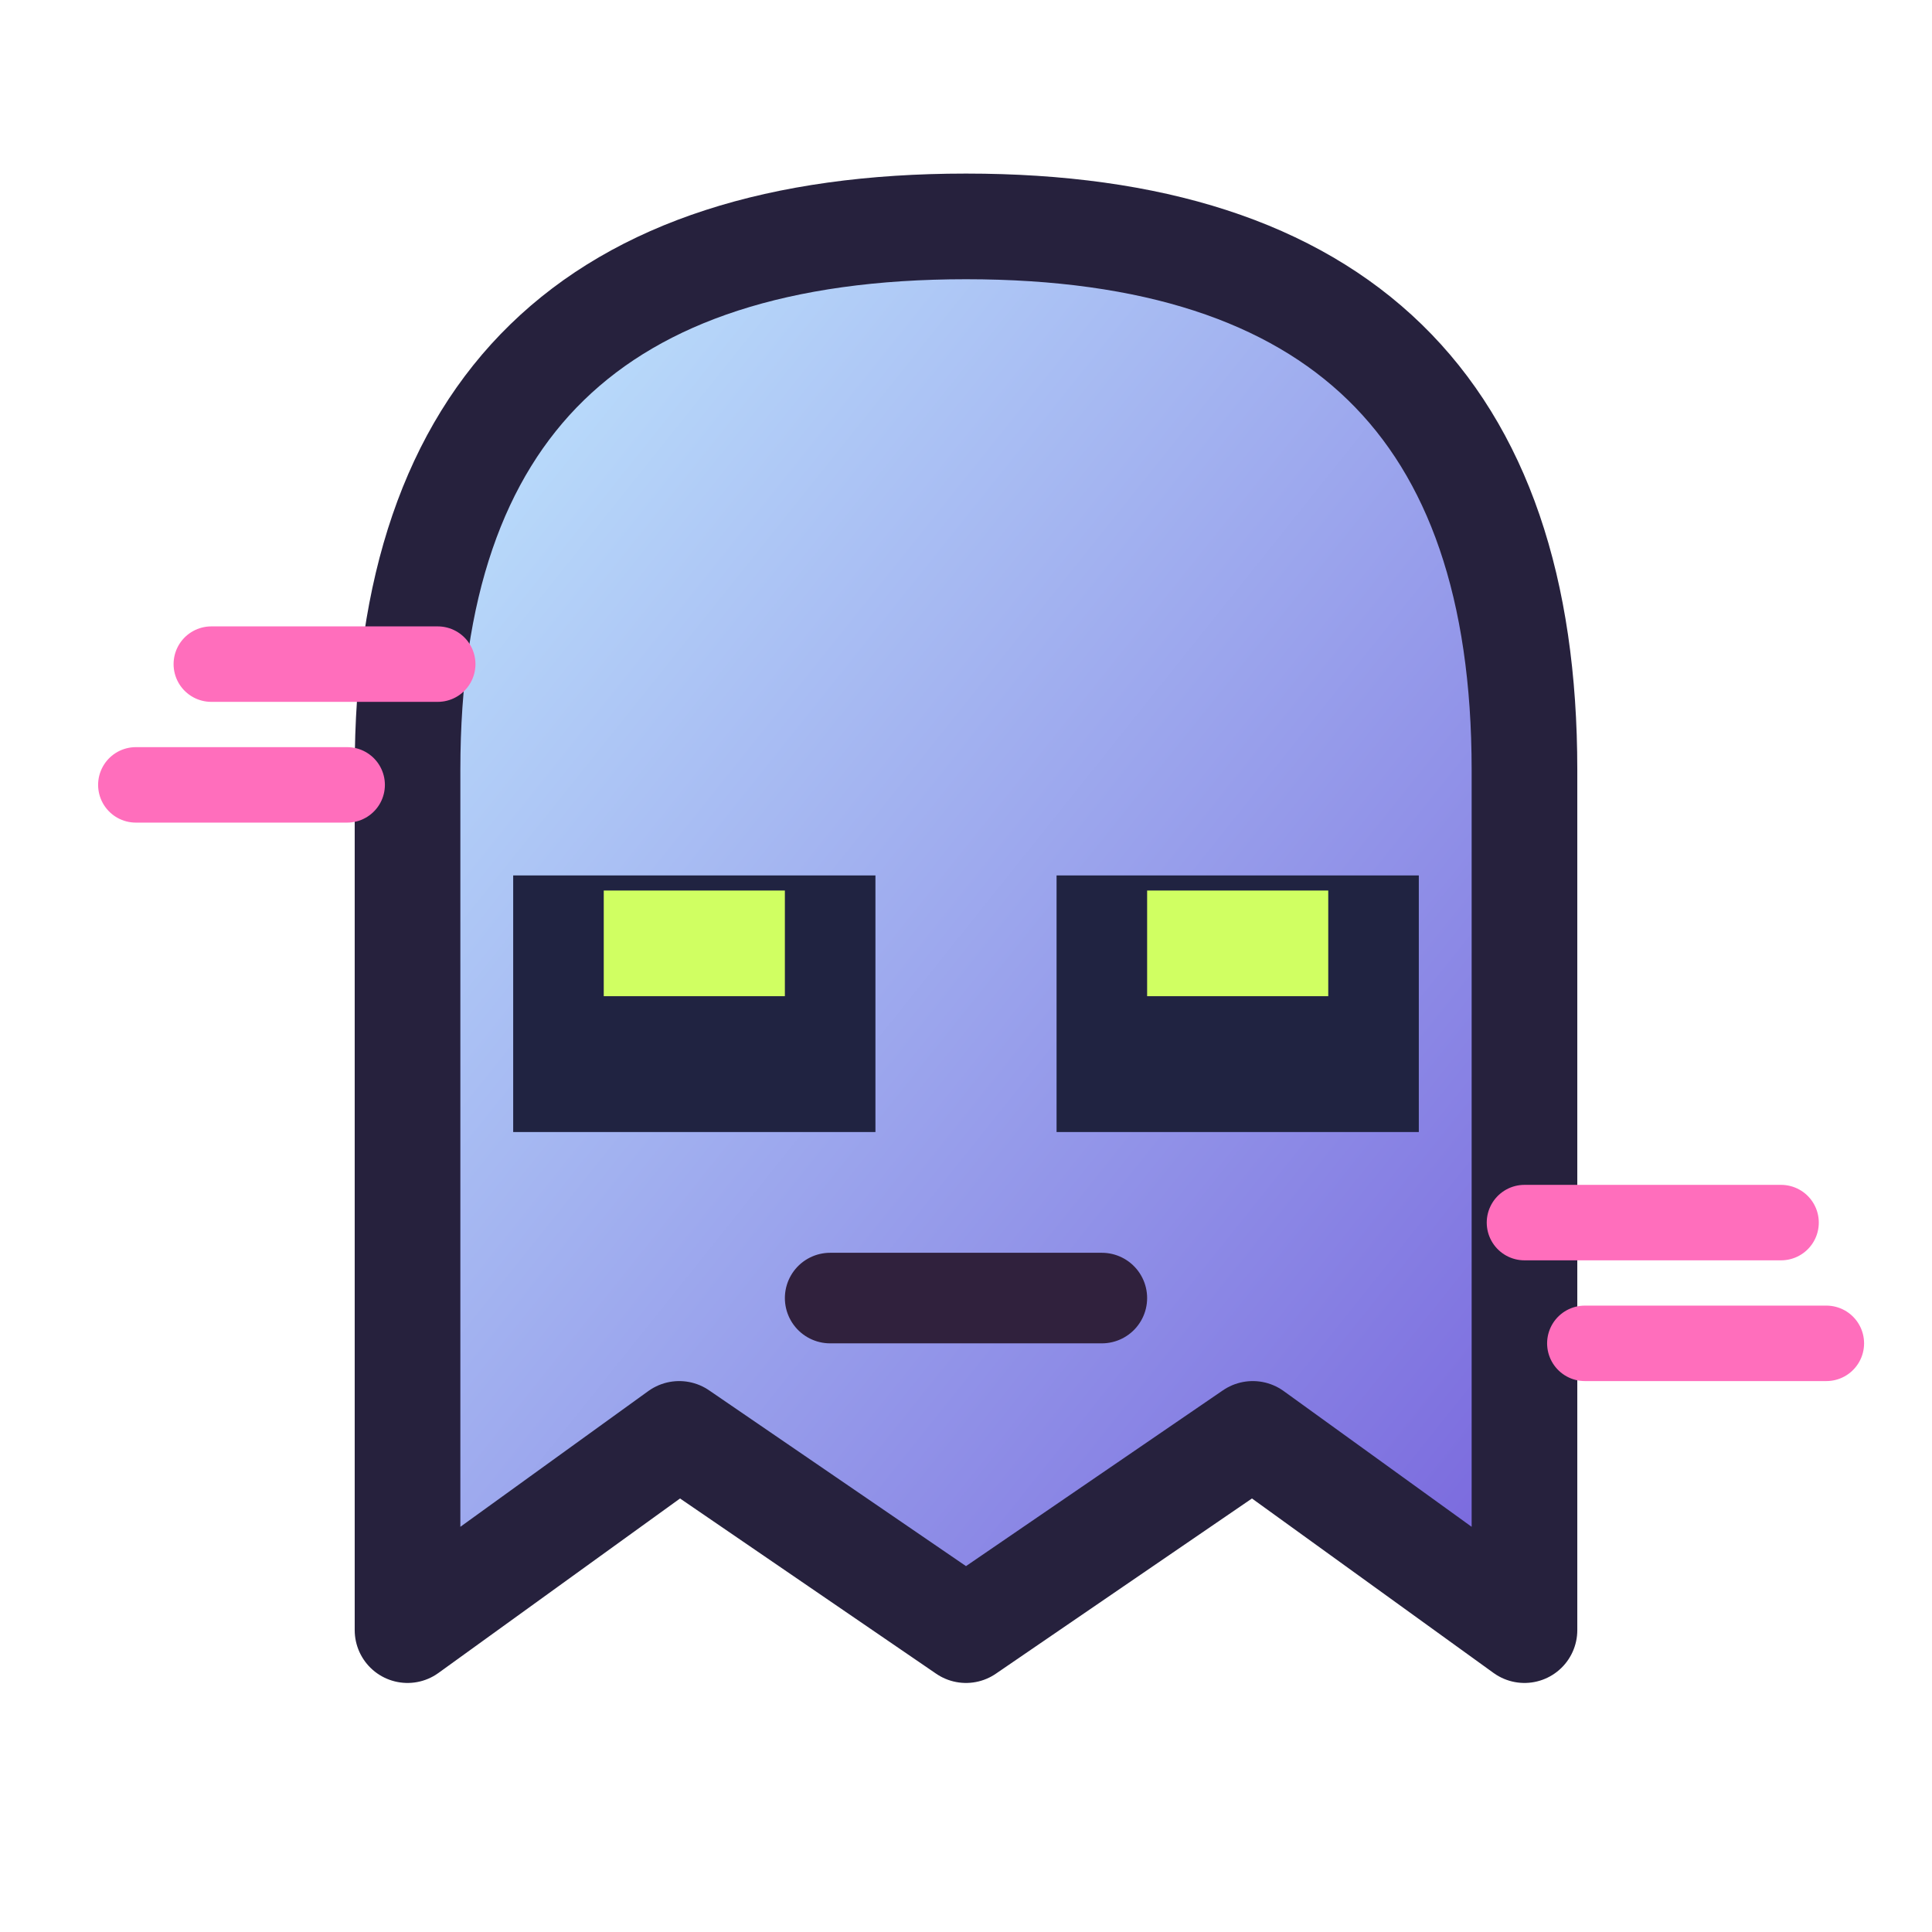
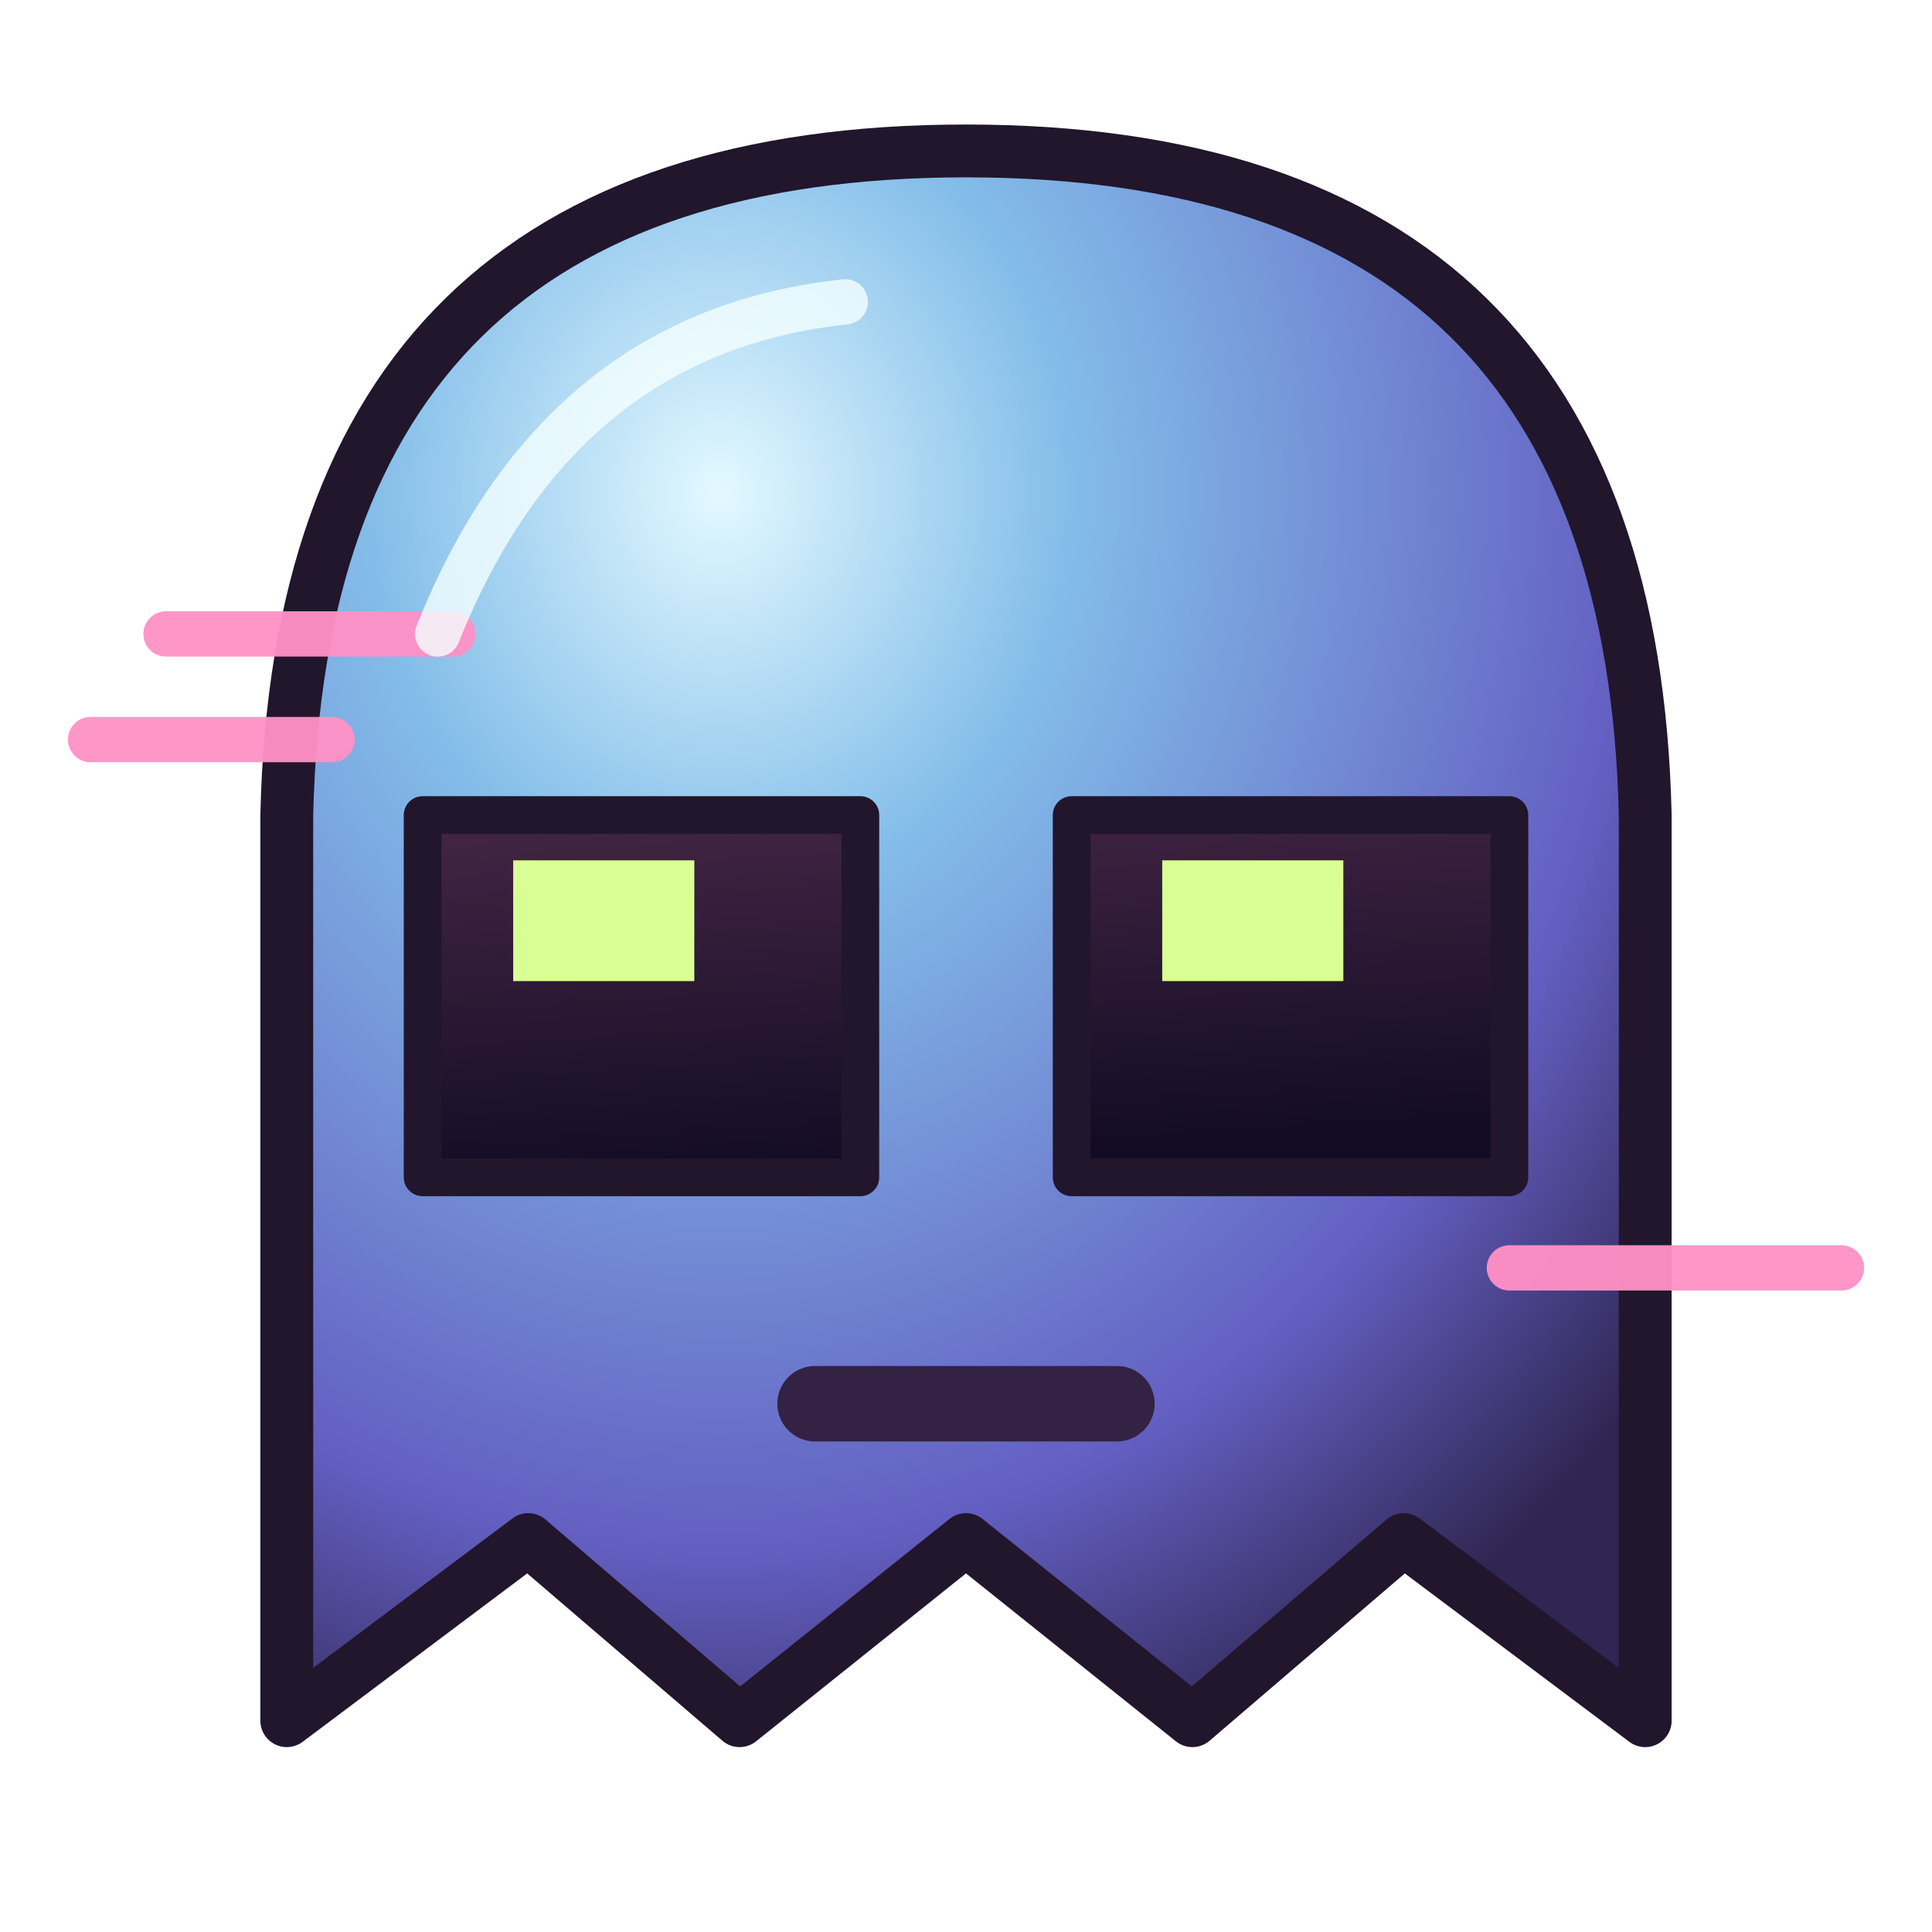
<svg xmlns="http://www.w3.org/2000/svg" viewBox="0 0 128 128" role="img" aria-label="Glitch Ghost">
  <defs>
-     <linearGradient id="a" x1="0" y1="0" x2="1" y2="1">
-       <stop stop-color="#c2ecff" />
-       <stop offset="1" stop-color="#7763dc" />
+     <radialGradient id="skin" cx=".32" cy=".22" r=".88">
+       <stop stop-color="#e3f9ff" />
+       <stop offset=".29" stop-color="#83bde9" />
+       <stop offset=".76" stop-color="#635fc2" />
+       <stop offset="1" stop-color="#302653" />
+     </radialGradient>
+     <linearGradient id="horn" x1="0" y1="0" x2="1" y2="1">
+       <stop stop-color="#e3f9ff" />
+       <stop offset=".36" stop-color="#a8efff" />
+       <stop offset=".7" stop-color="#635fc2" />
+       <stop offset="1" stop-color="#201529" />
    </linearGradient>
+     <linearGradient id="ink" x2=".2" y2="1">
+       <stop stop-color="#442645" />
+       <stop offset="1" stop-color="#130c24" />
+     </linearGradient>
+     <radialGradient id="eye" cx=".4" cy=".25" r=".8">
+       <stop stop-color="#ffffd5" />
+       <stop offset=".4" stop-color="#e9ff91" />
+       <stop offset=".8" stop-color="#72d77d" />
+       <stop offset="1" stop-color="#317d87" />
+     </radialGradient>
+     <linearGradient id="tooth" x2="0" y2="1">
+       <stop stop-color="#fffdf0" />
+       <stop offset="1" stop-color="#d2b8d5" />
+     </linearGradient>
+     <radialGradient id="blush">
+       <stop stop-color="#ff94a7" stop-opacity=".8" />
+       <stop offset="1" stop-color="#ff487e" stop-opacity="0" />
+     </radialGradient>
  </defs>
-   <path d="M27 108V51Q27 15 64 15T101 51v57l-18-13-19 13-19-13Z" fill="url(#a)" stroke="#26213d" stroke-width="7" stroke-linejoin="round" />
-   <path d="M34 58h24v17H34zm36 0h24v17H70z" fill="#202341" />
-   <path d="M40 59h12v7H40zm36 0h12v7H76z" fill="#d0ff62" />
-   <path d="M55 86h18" stroke="#30213d" stroke-width="6" stroke-linecap="round" />
-   <path d="M14 44h15m-20 8h14m78 29h17m-13 8h16" stroke="#ff6ebc" stroke-width="5" stroke-linecap="round" />
+   <path d="M19 114V54Q20 10 64 10Q108 10 109 54V114L93 102 79 114 64 102 49 114 35 102Z" fill="url(#skin)" stroke="#21162c" stroke-width="3.5" stroke-linejoin="round" stroke-linecap="round" />
+   <path d="M28 54H57V78H28ZM71 54H100V78H71Z" fill="url(#ink)" stroke="#21162c" stroke-width="2.5" stroke-linejoin="round" stroke-linecap="round" />
+   <path d="M34 57H46V65H34ZM77 57H89V65H77Z" fill="#d9ff94" />
+   <path d="M54 93H74" fill="none" stroke="#332244" stroke-opacity="1" stroke-width="5" stroke-linecap="round" />
+   <path d="M11 42H30M6 49H22M100 84H122" fill="none" stroke="#ff91c6" stroke-opacity=".95" stroke-width="3" stroke-linecap="round" />
+   <path d="M29 42Q37 22 56 20" fill="none" stroke="#f4ffff" stroke-opacity=".8" stroke-width="3" stroke-linecap="round" />
</svg>
